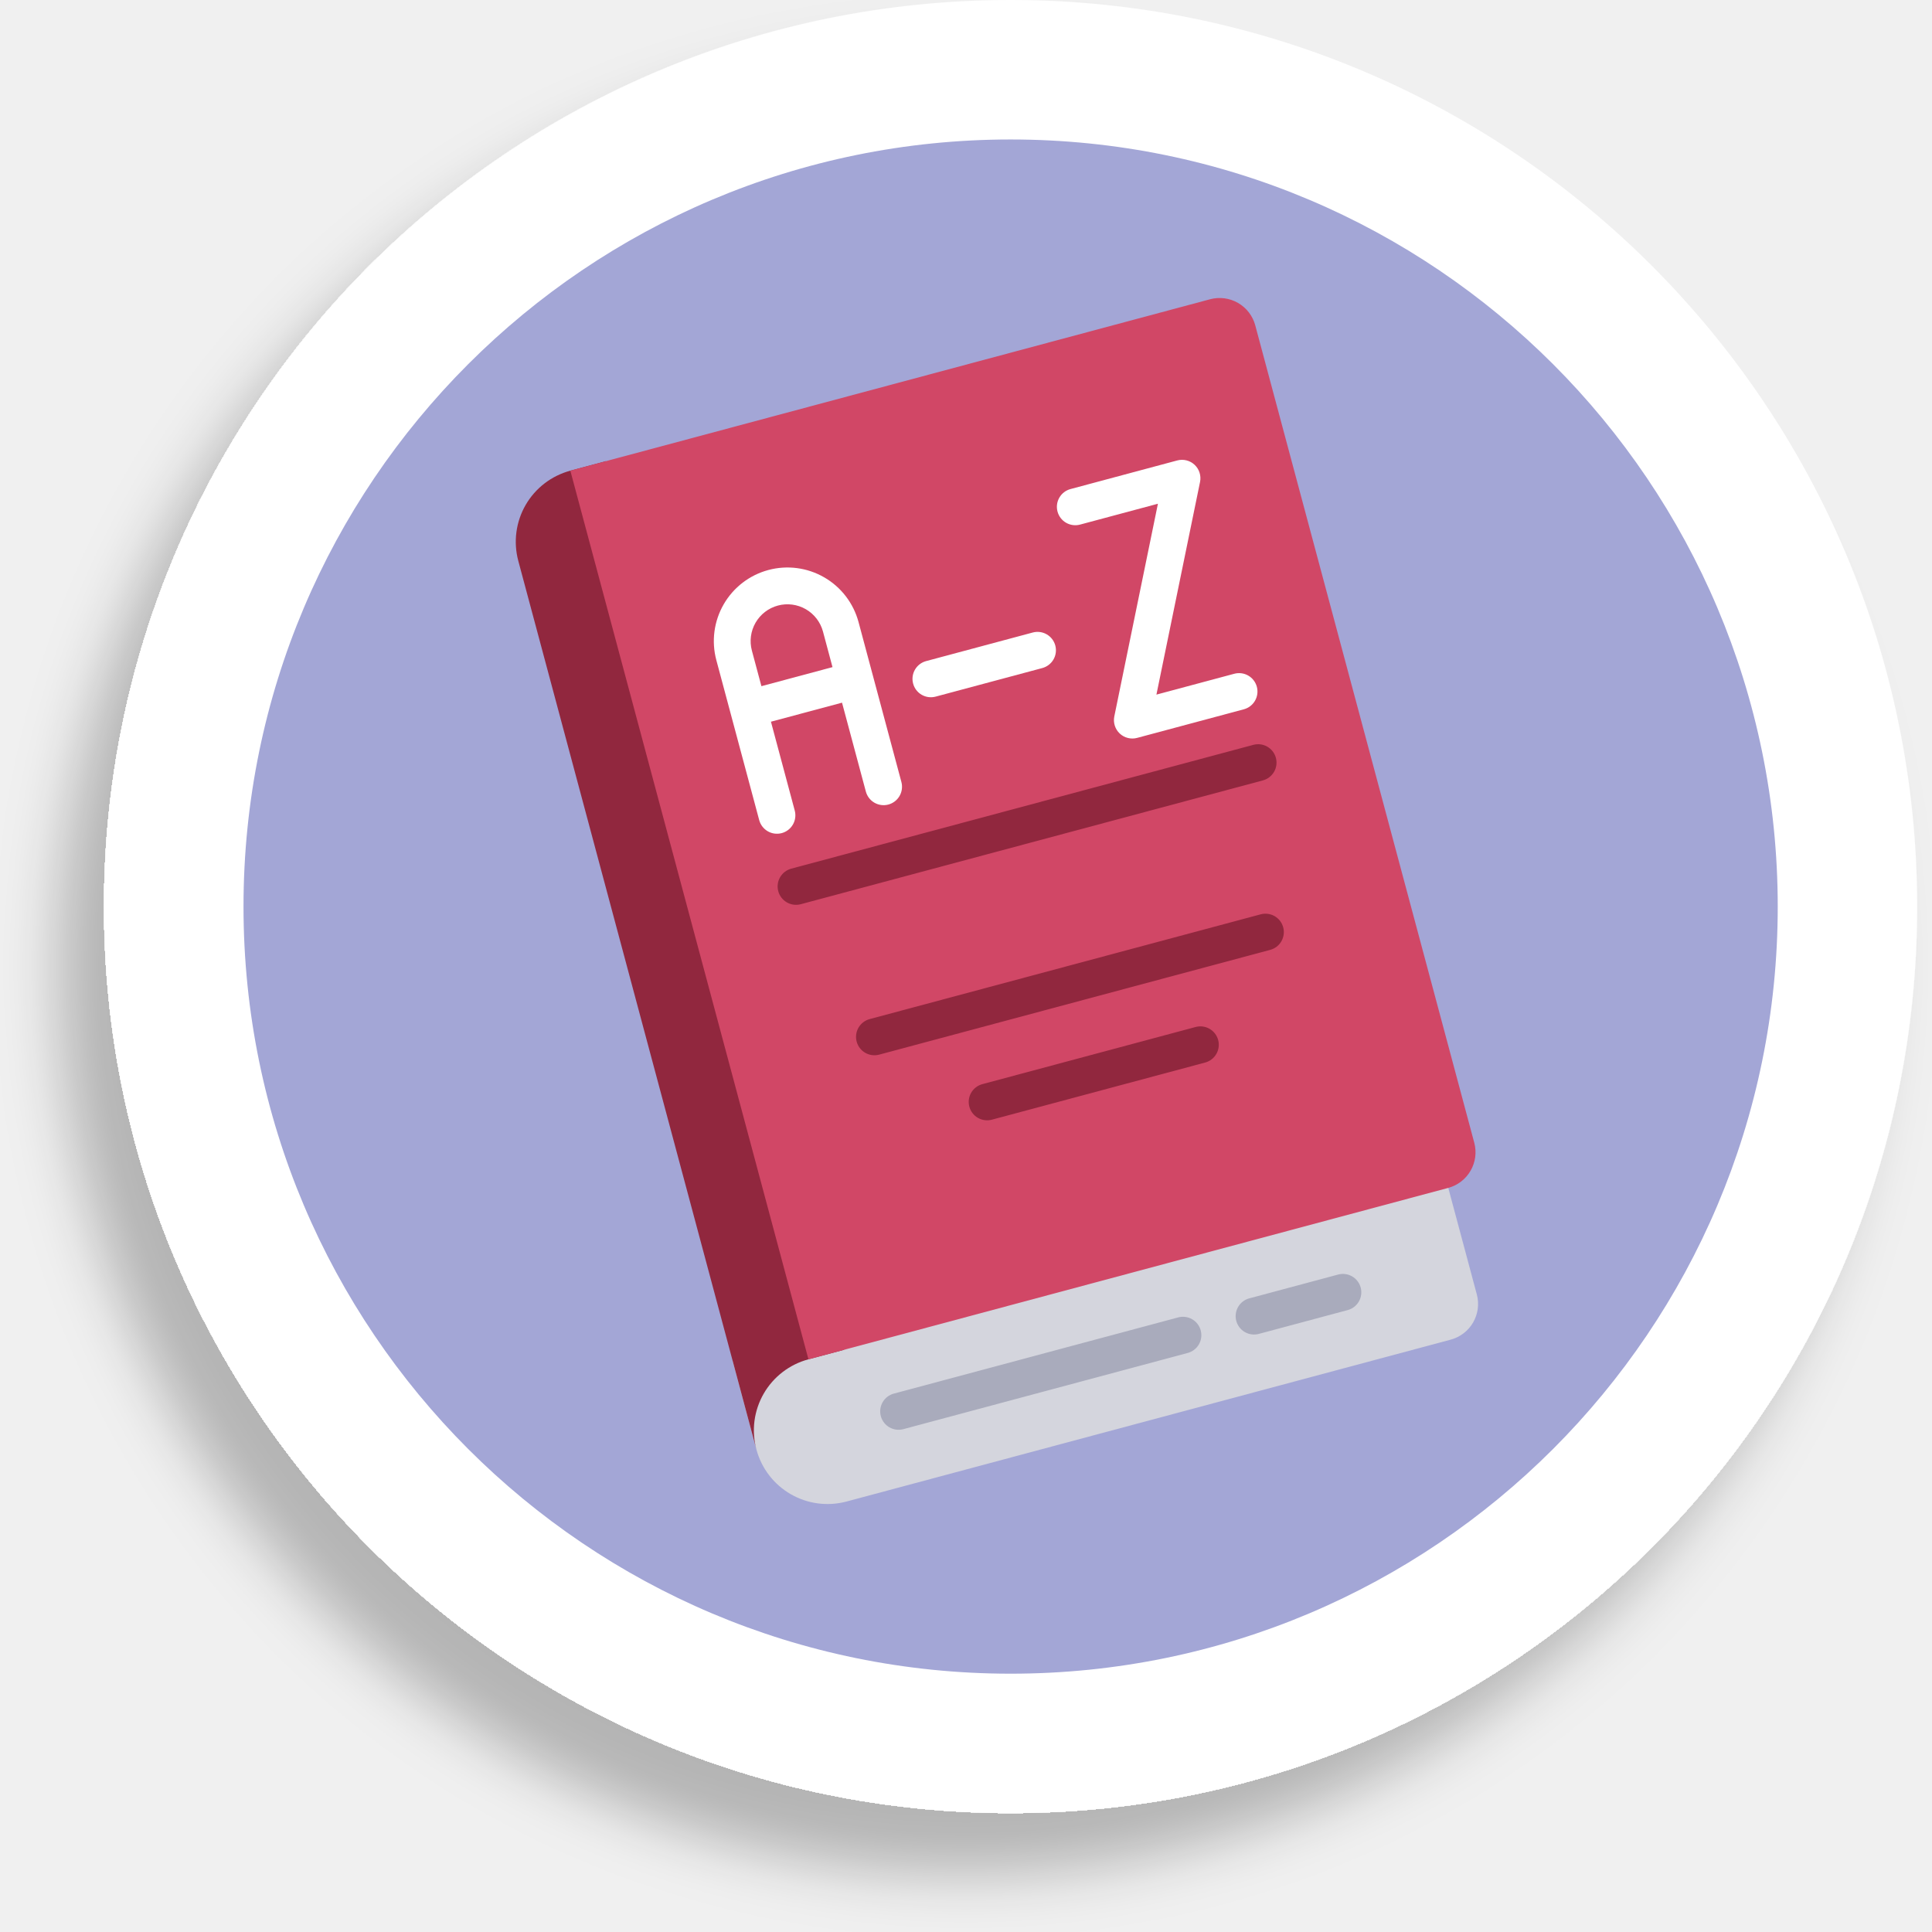
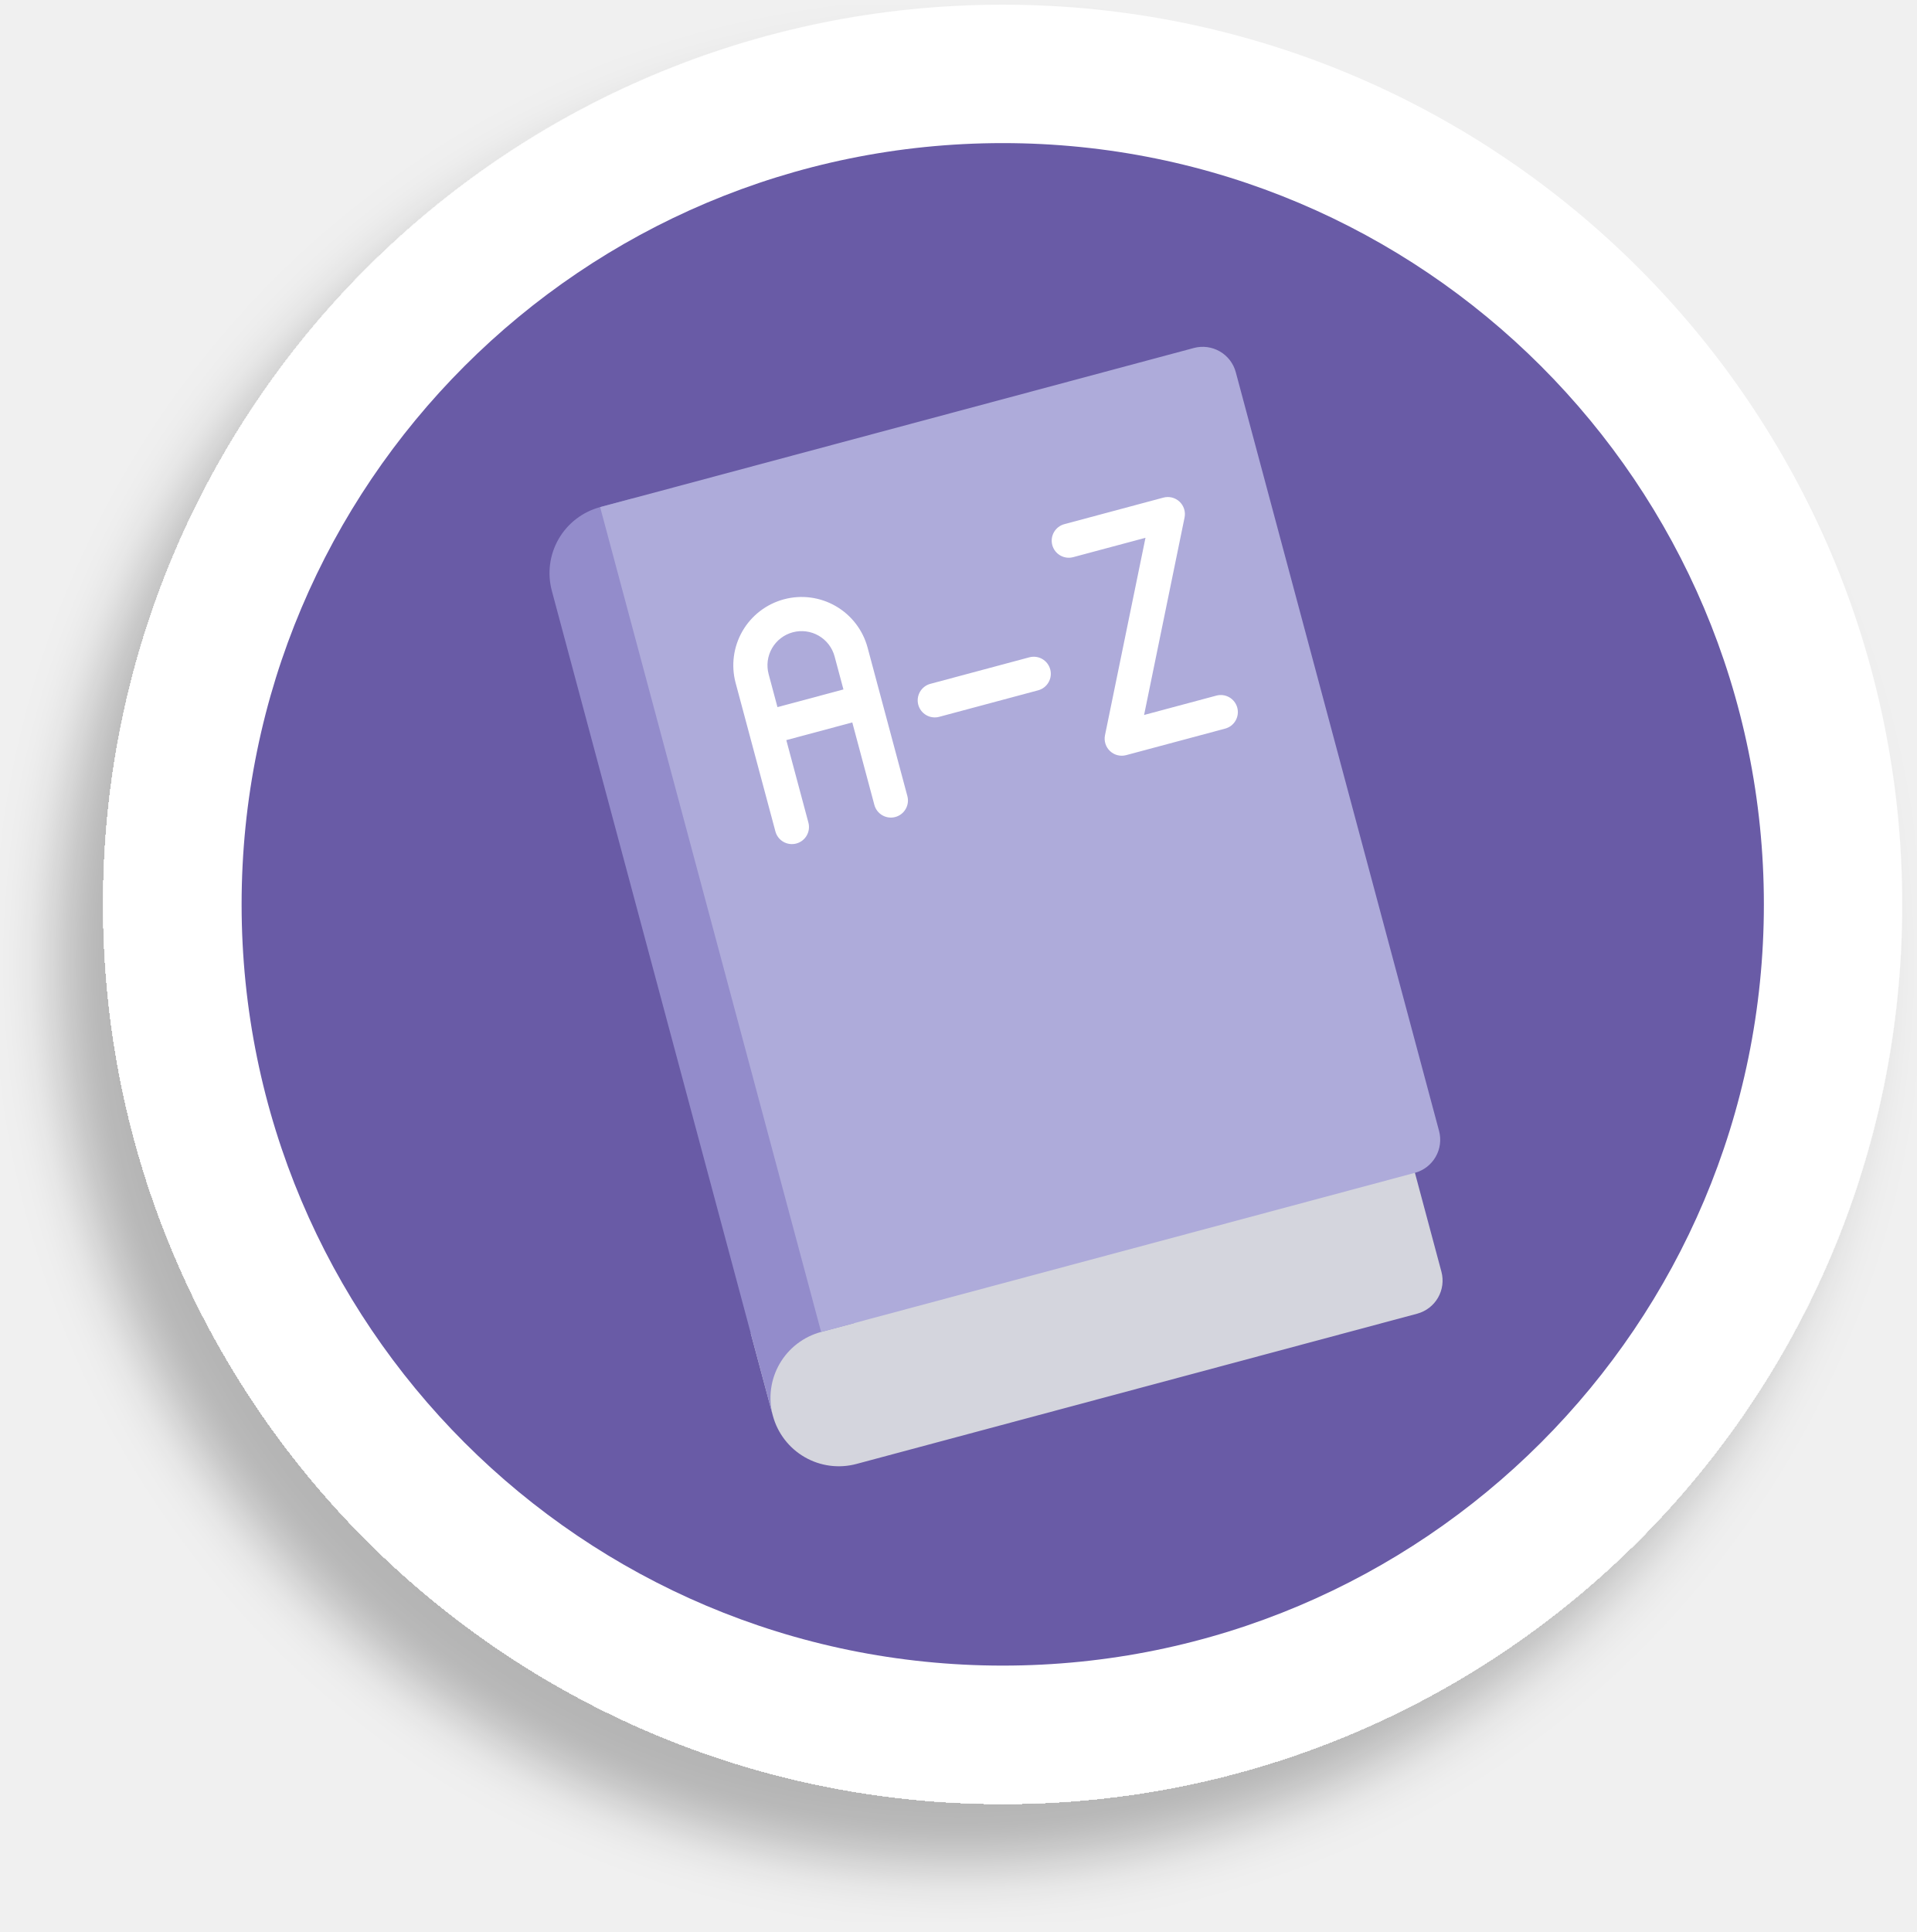
- <svg xmlns="http://www.w3.org/2000/svg" width="130" height="130" viewBox="0 0 130 130" fill="none">
-   <g filter="url(#filter0_d_152_69)">
-     <path d="M68 122C101.689 122 129 94.689 129 61C129 27.311 101.689 0 68 0C34.311 0 7 27.311 7 61C7 94.689 34.311 122 68 122Z" fill="white" />
+ <svg xmlns="http://www.w3.org/2000/svg" width="130" height="131" viewBox="0 0 130 131" fill="none">
+   <g filter="url(#filter0_d_2022_13699)">
+     <path d="M68 122.318C101.689 122.318 129 95.007 129 61.318C129 27.628 101.689 0.318 68 0.318C34.311 0.318 7 27.628 7 61.318C7 95.007 34.311 122.318 68 122.318Z" fill="white" />
  </g>
-   <g clip-path="url(#clip0_152_69)">
-     <path d="M68.002 112.619C96.51 112.619 119.62 89.51 119.62 61.002C119.62 32.495 96.51 9.385 68.002 9.385C39.495 9.385 16.385 32.495 16.385 61.002C16.385 89.51 39.495 112.619 68.002 112.619Z" fill="#A3A6D6" />
+   <g clip-path="url(#clip0_2022_13699)">
+     <path d="M68.002 112.937C96.51 112.937 119.62 89.828 119.62 61.32C119.62 32.812 96.51 9.703 68.002 9.703C39.495 9.703 16.385 32.812 16.385 61.32C16.385 89.828 39.495 112.937 68.002 112.937Z" fill="#695BA6" />
+     <path d="M95.656 78.406L97.754 86.236C97.911 86.829 97.827 87.46 97.52 87.992C97.213 88.523 96.709 88.912 96.116 89.073L58.084 99.263C56.897 99.581 55.633 99.415 54.569 98.8C53.505 98.186 52.729 97.174 52.411 95.988L50.912 90.395L95.656 78.406Z" fill="#D4D5DD" />
+     <path d="M40.699 34.385L42.936 33.785L57.923 89.715L55.685 90.314C55.097 90.471 54.546 90.743 54.063 91.113C53.58 91.483 53.175 91.945 52.871 92.472C52.566 92.999 52.369 93.58 52.29 94.184C52.211 94.787 52.252 95.4 52.41 95.988L37.423 40.058C37.106 38.871 37.272 37.607 37.886 36.543C38.501 35.479 39.512 34.703 40.699 34.385Z" fill="#938CCB" />
+     <path d="M83.805 25.232L97.593 76.688C97.75 77.281 97.666 77.912 97.359 78.444C97.052 78.975 96.547 79.364 95.955 79.524L55.686 90.314L40.699 34.385L80.969 23.594C81.562 23.437 82.193 23.521 82.725 23.828C83.256 24.135 83.645 24.64 83.805 25.232Z" fill="#AEABDA" />
+     <path d="M53.164 40.636C51.977 40.954 50.965 41.73 50.351 42.794C49.737 43.858 49.57 45.122 49.888 46.309L52.586 56.377C52.665 56.673 52.859 56.926 53.126 57.08C53.392 57.233 53.708 57.275 54.004 57.195C54.301 57.116 54.554 56.922 54.707 56.656C54.861 56.39 54.903 56.074 54.823 55.777L53.325 50.184L57.799 48.985L59.297 54.578C59.377 54.875 59.571 55.128 59.837 55.281C60.103 55.435 60.419 55.477 60.716 55.397C61.013 55.318 61.265 55.123 61.419 54.857C61.573 54.591 61.614 54.275 61.535 53.979L58.837 43.911C58.519 42.725 57.743 41.713 56.679 41.099C55.615 40.484 54.35 40.318 53.164 40.636ZM52.725 47.947L52.126 45.71C51.967 45.116 52.05 44.484 52.357 43.952C52.664 43.42 53.17 43.032 53.763 42.873C54.357 42.714 54.989 42.797 55.521 43.104C56.053 43.411 56.441 43.917 56.6 44.511L57.199 46.748L52.725 47.947Z" fill="white" />
+     <path d="M82.49 47.166L77.588 48.479L80.333 35.091C80.373 34.897 80.362 34.696 80.302 34.508C80.242 34.319 80.135 34.149 79.99 34.014C79.846 33.879 79.669 33.783 79.477 33.735C79.285 33.688 79.084 33.69 78.893 33.742L72.181 35.541C71.885 35.62 71.632 35.814 71.478 36.08C71.325 36.346 71.283 36.662 71.362 36.959C71.442 37.256 71.636 37.509 71.902 37.662C72.168 37.816 72.484 37.857 72.781 37.778L77.683 36.465L74.937 49.852C74.897 50.046 74.908 50.247 74.968 50.435C75.028 50.624 75.136 50.794 75.28 50.929C75.425 51.065 75.601 51.161 75.793 51.208C75.986 51.256 76.187 51.253 76.378 51.201L83.089 49.403C83.386 49.323 83.639 49.129 83.792 48.863C83.946 48.597 83.987 48.281 83.908 47.984C83.829 47.688 83.634 47.435 83.368 47.281C83.103 47.128 82.786 47.086 82.49 47.166Z" fill="white" />
+     <path d="M69.805 44.57L63.093 46.368C62.797 46.447 62.544 46.642 62.39 46.908C62.236 47.174 62.195 47.49 62.274 47.786C62.354 48.083 62.548 48.336 62.814 48.489C63.08 48.643 63.396 48.685 63.693 48.605L70.404 46.807C70.701 46.727 70.954 46.533 71.107 46.267C71.261 46.001 71.303 45.685 71.223 45.389C71.144 45.092 70.95 44.839 70.684 44.685C70.418 44.532 70.102 44.49 69.805 44.57Z" fill="white" />
  </g>
-   <path d="M97.131 78.734L99.374 87.106C99.542 87.74 99.452 88.415 99.124 88.983C98.796 89.552 98.256 89.967 97.623 90.139L56.962 101.034C55.693 101.374 54.342 101.196 53.204 100.539C52.067 99.882 51.237 98.8 50.897 97.532L49.294 91.552L97.131 78.734Z" fill="#D4D5DD" />
-   <path d="M38.376 31.671L40.768 31.03L56.79 90.826L54.398 91.466C53.77 91.634 53.181 91.924 52.664 92.32C52.148 92.715 51.715 93.209 51.389 93.773C51.064 94.336 50.853 94.958 50.768 95.603C50.684 96.248 50.727 96.904 50.897 97.532L34.874 37.736C34.535 36.468 34.713 35.116 35.369 33.978C36.026 32.841 37.108 32.011 38.376 31.671Z" fill="#91273E" />
-   <path d="M84.462 21.886L99.202 76.898C99.37 77.532 99.28 78.207 98.952 78.775C98.624 79.344 98.085 79.759 97.451 79.93L54.399 91.466L38.377 31.671L81.429 20.135C82.063 19.967 82.738 20.057 83.307 20.385C83.875 20.713 84.29 21.253 84.462 21.886Z" fill="#D14766" />
-   <path d="M90.682 88.153L84.703 89.755C84.385 89.84 84.047 89.796 83.763 89.632C83.479 89.468 83.271 89.197 83.186 88.88C83.101 88.563 83.146 88.225 83.31 87.94C83.474 87.656 83.745 87.448 84.062 87.364L90.041 85.761C90.358 85.676 90.696 85.721 90.981 85.885C91.265 86.049 91.472 86.32 91.558 86.637C91.642 86.954 91.598 87.292 91.434 87.576C91.27 87.861 90.999 88.068 90.682 88.153Z" fill="#A9ABBC" />
-   <path d="M79.919 91.037L60.785 96.164C60.467 96.249 60.129 96.205 59.845 96.04C59.561 95.876 59.353 95.606 59.268 95.289C59.183 94.972 59.228 94.634 59.392 94.349C59.556 94.065 59.827 93.857 60.144 93.772L79.278 88.645C79.595 88.56 79.933 88.605 80.218 88.769C80.502 88.933 80.71 89.204 80.794 89.521C80.879 89.838 80.835 90.176 80.671 90.46C80.507 90.745 80.236 90.952 79.919 91.037Z" fill="#A9ABBC" />
-   <path d="M84.977 52.511L53.883 60.842C53.566 60.927 53.228 60.883 52.944 60.718C52.659 60.554 52.452 60.284 52.367 59.967C52.282 59.649 52.326 59.311 52.49 59.027C52.655 58.743 52.925 58.535 53.242 58.45L84.336 50.119C84.653 50.034 84.991 50.078 85.275 50.242C85.56 50.407 85.767 50.677 85.852 50.994C85.937 51.311 85.893 51.649 85.729 51.934C85.564 52.218 85.294 52.425 84.977 52.511Z" fill="#91273E" />
-   <path d="M85.469 63.914L59.159 70.964C58.842 71.049 58.504 71.005 58.22 70.841C57.935 70.676 57.728 70.406 57.643 70.089C57.558 69.772 57.602 69.434 57.766 69.149C57.931 68.865 58.201 68.657 58.518 68.572L84.828 61.523C85.145 61.438 85.483 61.482 85.768 61.646C86.052 61.81 86.26 62.081 86.344 62.398C86.43 62.715 86.385 63.053 86.221 63.338C86.057 63.622 85.786 63.83 85.469 63.914Z" fill="#91273E" />
-   <path d="M81.092 71.496L66.741 75.341C66.424 75.427 66.086 75.382 65.802 75.218C65.517 75.054 65.31 74.783 65.225 74.466C65.14 74.149 65.184 73.811 65.348 73.527C65.513 73.242 65.783 73.035 66.1 72.95L80.451 69.104C80.768 69.019 81.106 69.064 81.391 69.228C81.675 69.392 81.882 69.663 81.968 69.98C82.052 70.297 82.008 70.635 81.844 70.919C81.68 71.204 81.409 71.411 81.092 71.496Z" fill="#91273E" />
-   <path d="M51.703 38.354C50.434 38.694 49.353 39.524 48.696 40.662C48.039 41.799 47.861 43.151 48.201 44.42L51.085 55.183C51.17 55.5 51.378 55.77 51.662 55.935C51.946 56.099 52.284 56.143 52.602 56.058C52.919 55.973 53.189 55.766 53.353 55.481C53.517 55.197 53.562 54.859 53.477 54.542L51.875 48.562L56.658 47.281L58.261 53.26C58.346 53.577 58.553 53.848 58.837 54.012C59.122 54.176 59.46 54.221 59.777 54.136C60.094 54.051 60.365 53.843 60.529 53.559C60.693 53.274 60.737 52.936 60.653 52.619L57.769 41.856C57.428 40.587 56.599 39.506 55.461 38.849C54.324 38.192 52.972 38.014 51.703 38.354ZM51.234 46.171L50.593 43.779C50.423 43.144 50.512 42.468 50.84 41.9C51.169 41.331 51.71 40.916 52.344 40.746C52.978 40.576 53.654 40.665 54.223 40.993C54.792 41.322 55.207 41.863 55.377 42.497L56.017 44.889L51.234 46.171Z" fill="white" />
-   <path d="M83.054 45.335L77.813 46.739L80.749 32.426C80.791 32.219 80.779 32.004 80.715 31.803C80.651 31.601 80.536 31.419 80.382 31.275C80.227 31.13 80.038 31.027 79.833 30.977C79.628 30.926 79.413 30.928 79.209 30.984L72.033 32.907C71.716 32.992 71.445 33.199 71.281 33.484C71.117 33.768 71.073 34.106 71.158 34.423C71.243 34.74 71.45 35.011 71.734 35.175C72.019 35.339 72.357 35.384 72.674 35.299L77.914 33.895L74.979 48.208C74.937 48.415 74.948 48.63 75.013 48.831C75.077 49.033 75.192 49.215 75.346 49.359C75.5 49.504 75.689 49.606 75.895 49.657C76.1 49.708 76.315 49.706 76.519 49.65L83.695 47.727C84.012 47.642 84.282 47.434 84.447 47.15C84.611 46.866 84.655 46.528 84.57 46.211C84.485 45.894 84.278 45.623 83.993 45.459C83.709 45.295 83.371 45.25 83.054 45.335Z" fill="white" />
-   <path d="M69.493 42.56L62.318 44.483C62 44.568 61.73 44.775 61.566 45.059C61.401 45.344 61.357 45.682 61.442 45.999C61.527 46.316 61.734 46.587 62.019 46.751C62.303 46.915 62.641 46.959 62.958 46.874L70.134 44.952C70.451 44.867 70.721 44.659 70.886 44.375C71.05 44.09 71.094 43.752 71.009 43.435C70.924 43.118 70.717 42.848 70.432 42.684C70.148 42.519 69.81 42.475 69.493 42.56Z" fill="white" />
  <defs>
-     <filter id="filter0_d_152_69" x="0" y="0" width="130" height="130" filterUnits="userSpaceOnUse" color-interpolation-filters="sRGB">
+     <filter id="filter0_d_2022_13699" x="0" y="0.318" width="130" height="130" filterUnits="userSpaceOnUse" color-interpolation-filters="sRGB">
      <feFlood flood-opacity="0" result="BackgroundImageFix" />
      <feColorMatrix in="SourceAlpha" type="matrix" values="0 0 0 0 0 0 0 0 0 0 0 0 0 0 0 0 0 0 127 0" result="hardAlpha" />
      <feOffset dx="-3" dy="4" />
      <feGaussianBlur stdDeviation="2" />
      <feComposite in2="hardAlpha" operator="out" />
      <feColorMatrix type="matrix" values="0 0 0 0 0 0 0 0 0 0 0 0 0 0 0 0 0 0 0.25 0" />
-       <feBlend mode="normal" in2="BackgroundImageFix" result="effect1_dropShadow_152_69" />
-       <feBlend mode="normal" in="SourceGraphic" in2="effect1_dropShadow_152_69" result="shape" />
+       <feBlend mode="normal" in2="BackgroundImageFix" result="effect1_dropShadow_2022_13699" />
+       <feBlend mode="normal" in="SourceGraphic" in2="effect1_dropShadow_2022_13699" result="shape" />
    </filter>
-     <clipPath id="clip0_152_69">
-       <rect width="103.231" height="103.231" fill="white" transform="translate(16.3848 9.38464)" />
+     <clipPath id="clip0_2022_13699">
+       <rect width="103.231" height="103.231" fill="white" transform="translate(16.3848 9.70264)" />
    </clipPath>
  </defs>
</svg>
